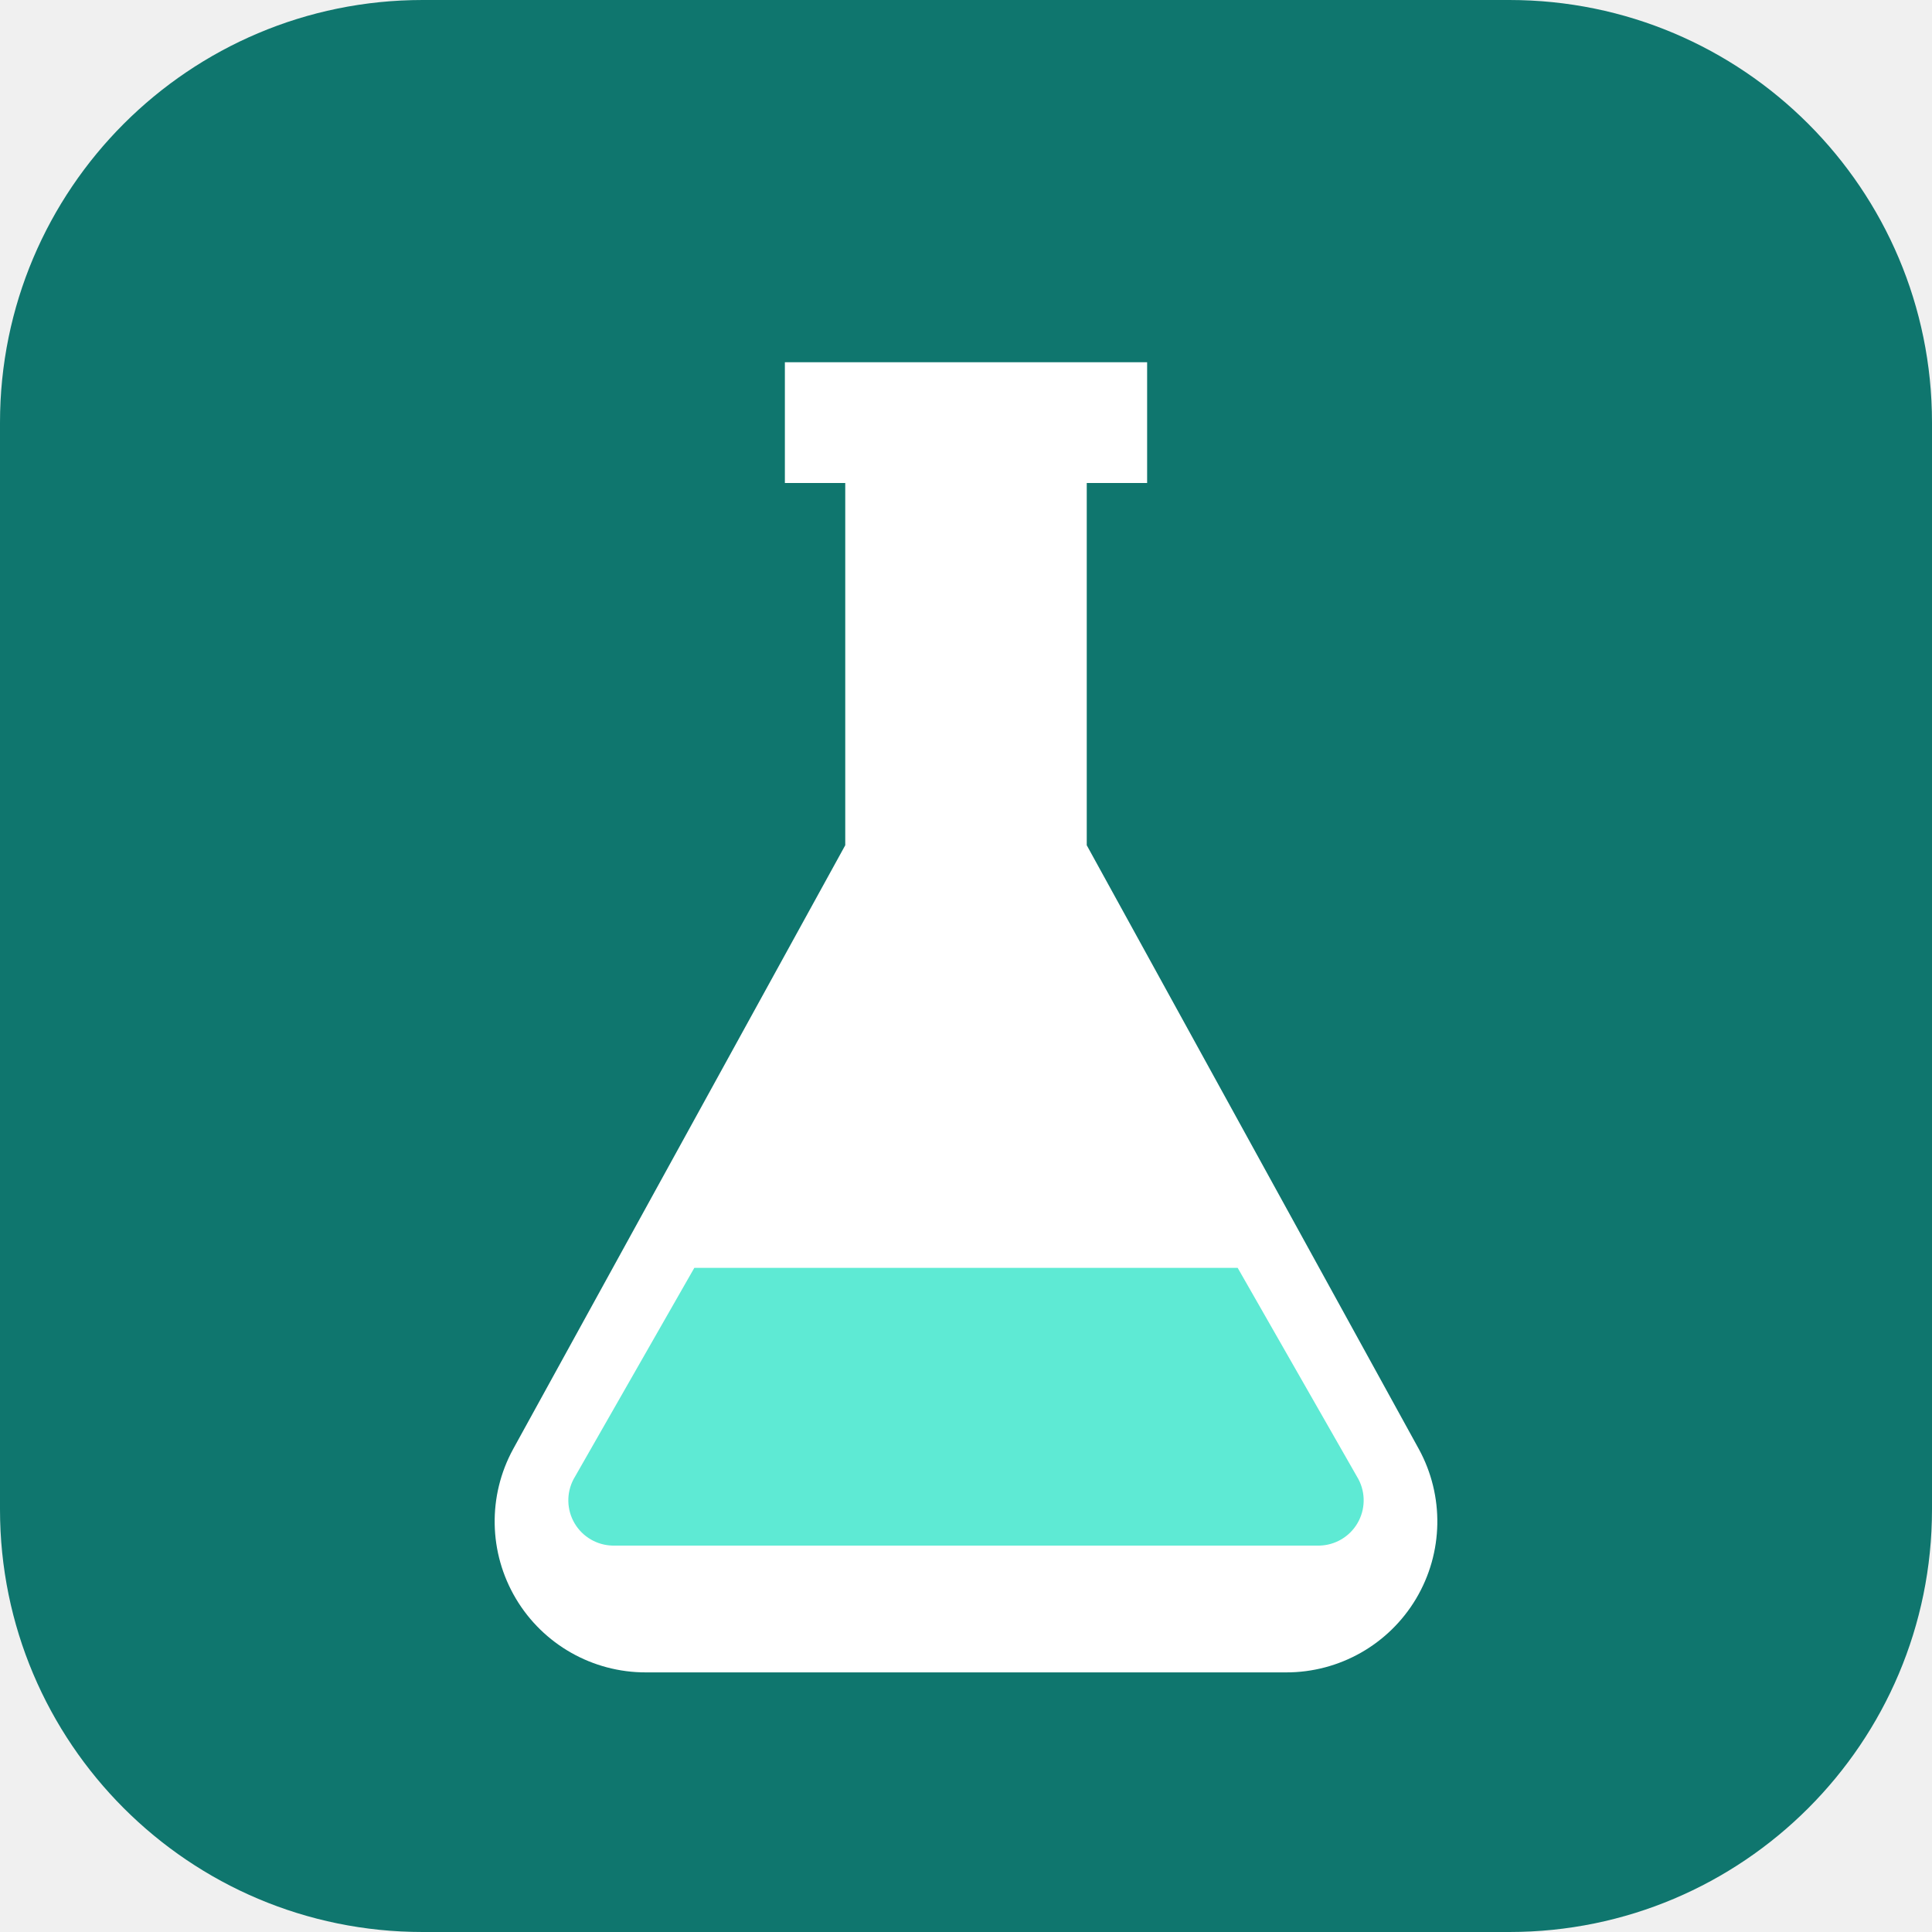
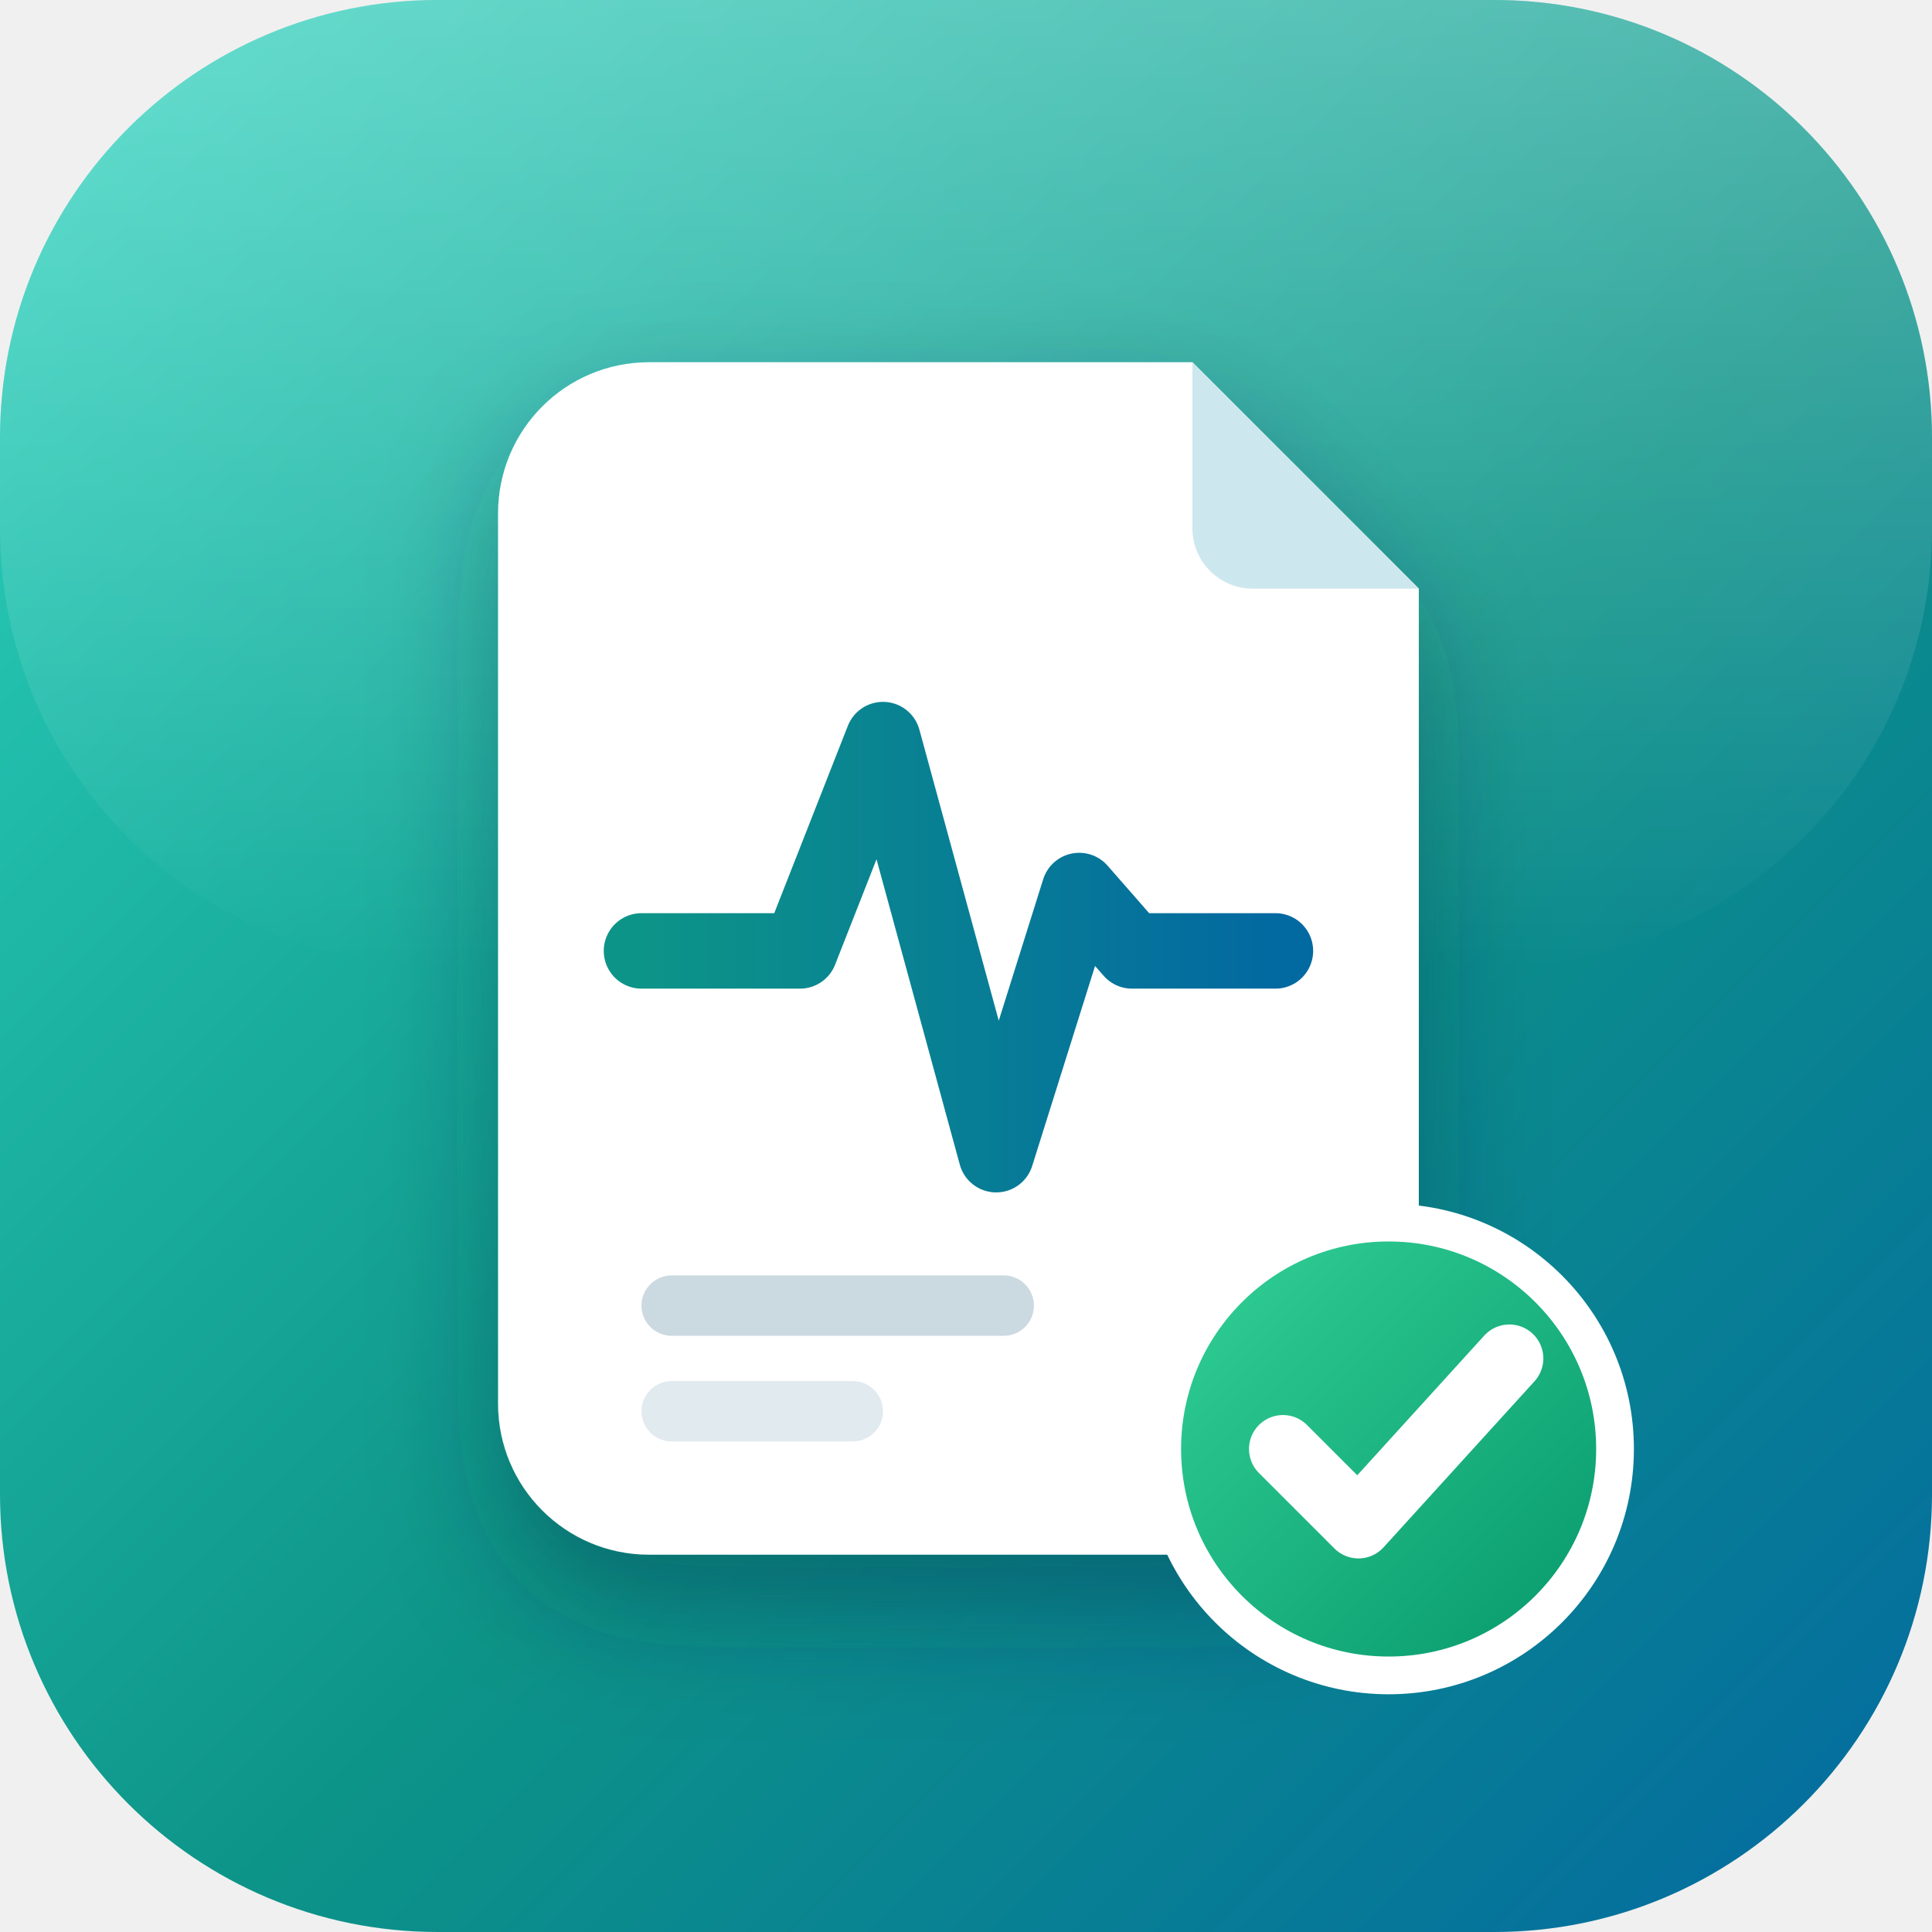
- <svg xmlns="http://www.w3.org/2000/svg" viewBox="0 0 64 64" width="64" height="64">
-   <rect width="64" height="64" rx="14" fill="#0f766e" />
-   <path d="M26 12h12v4h-2v12l11 20a5 5 0 0 1-4.4 7.4H21.4A5 5 0 0 1 17 48l11-20V16h-2z" fill="#fff" />
-   <path d="M23 42h18l4 7a1.5 1.5 0 0 1-1.3 2.2H20.3A1.5 1.5 0 0 1 19 49z" fill="#5eead4" />
+ <svg xmlns="http://www.w3.org/2000/svg" viewBox="0 0 512 512" width="512" height="512">
+   <defs>
+     <linearGradient id="bg" x1="0" y1="0" x2="1" y2="1">
+       <stop offset="0" stop-color="#2dd4bf" />
+       <stop offset="0.55" stop-color="#0d9488" />
+       <stop offset="1" stop-color="#0369a1" />
+     </linearGradient>
+     <linearGradient id="pulse" x1="0" y1="0" x2="1" y2="0">
+       <stop offset="0" stop-color="#0d9488" />
+       <stop offset="1" stop-color="#0369a1" />
+     </linearGradient>
+     <linearGradient id="badge" x1="0" y1="0" x2="1" y2="1">
+       <stop offset="0" stop-color="#34d399" />
+       <stop offset="1" stop-color="#059669" />
+     </linearGradient>
+     <linearGradient id="gloss" x1="0" y1="0" x2="0" y2="1">
+       <stop offset="0" stop-color="#fff" stop-opacity=".28" />
+       <stop offset="1" stop-color="#fff" stop-opacity="0" />
+     </linearGradient>
+     <filter id="sh" x="-20%" y="-20%" width="140%" height="150%">
+       <feDropShadow dx="0" dy="14" stdDeviation="16" flood-color="#032e3d" flood-opacity=".35" />
+     </filter>
+   </defs>
+   <rect width="512" height="512" rx="116" fill="url(#bg)" />
+   <rect width="512" height="256" rx="116" fill="url(#gloss)" />
+   <g filter="url(#sh)">
+     <path d="M172 96H316L376 156V372a40 40 0 0 1-40 40H172a40 40 0 0 1-40-40V136a40 40 0 0 1 40-40Z" fill="#fff" />
+   </g>
+   <path d="M316 96V140a16 16 0 0 0 16 16H376Z" fill="#cde7ee" />
+   <path d="M170 252H212L234 196L264 306L286 236L300 252H338" fill="none" stroke="url(#pulse)" stroke-width="20" stroke-linecap="round" stroke-linejoin="round" />
+   <rect x="170" y="338" width="104" height="16" rx="8" fill="#cbd9e0" />
+   <rect x="170" y="366" width="64" height="16" rx="8" fill="#e1eaef" />
+   <circle cx="368" cy="384" r="60" fill="url(#badge)" stroke="#fff" stroke-width="10" />
+   <path d="M340 384l20 20l40-44" fill="none" stroke="#fff" stroke-width="18" stroke-linecap="round" stroke-linejoin="round" />
</svg>
